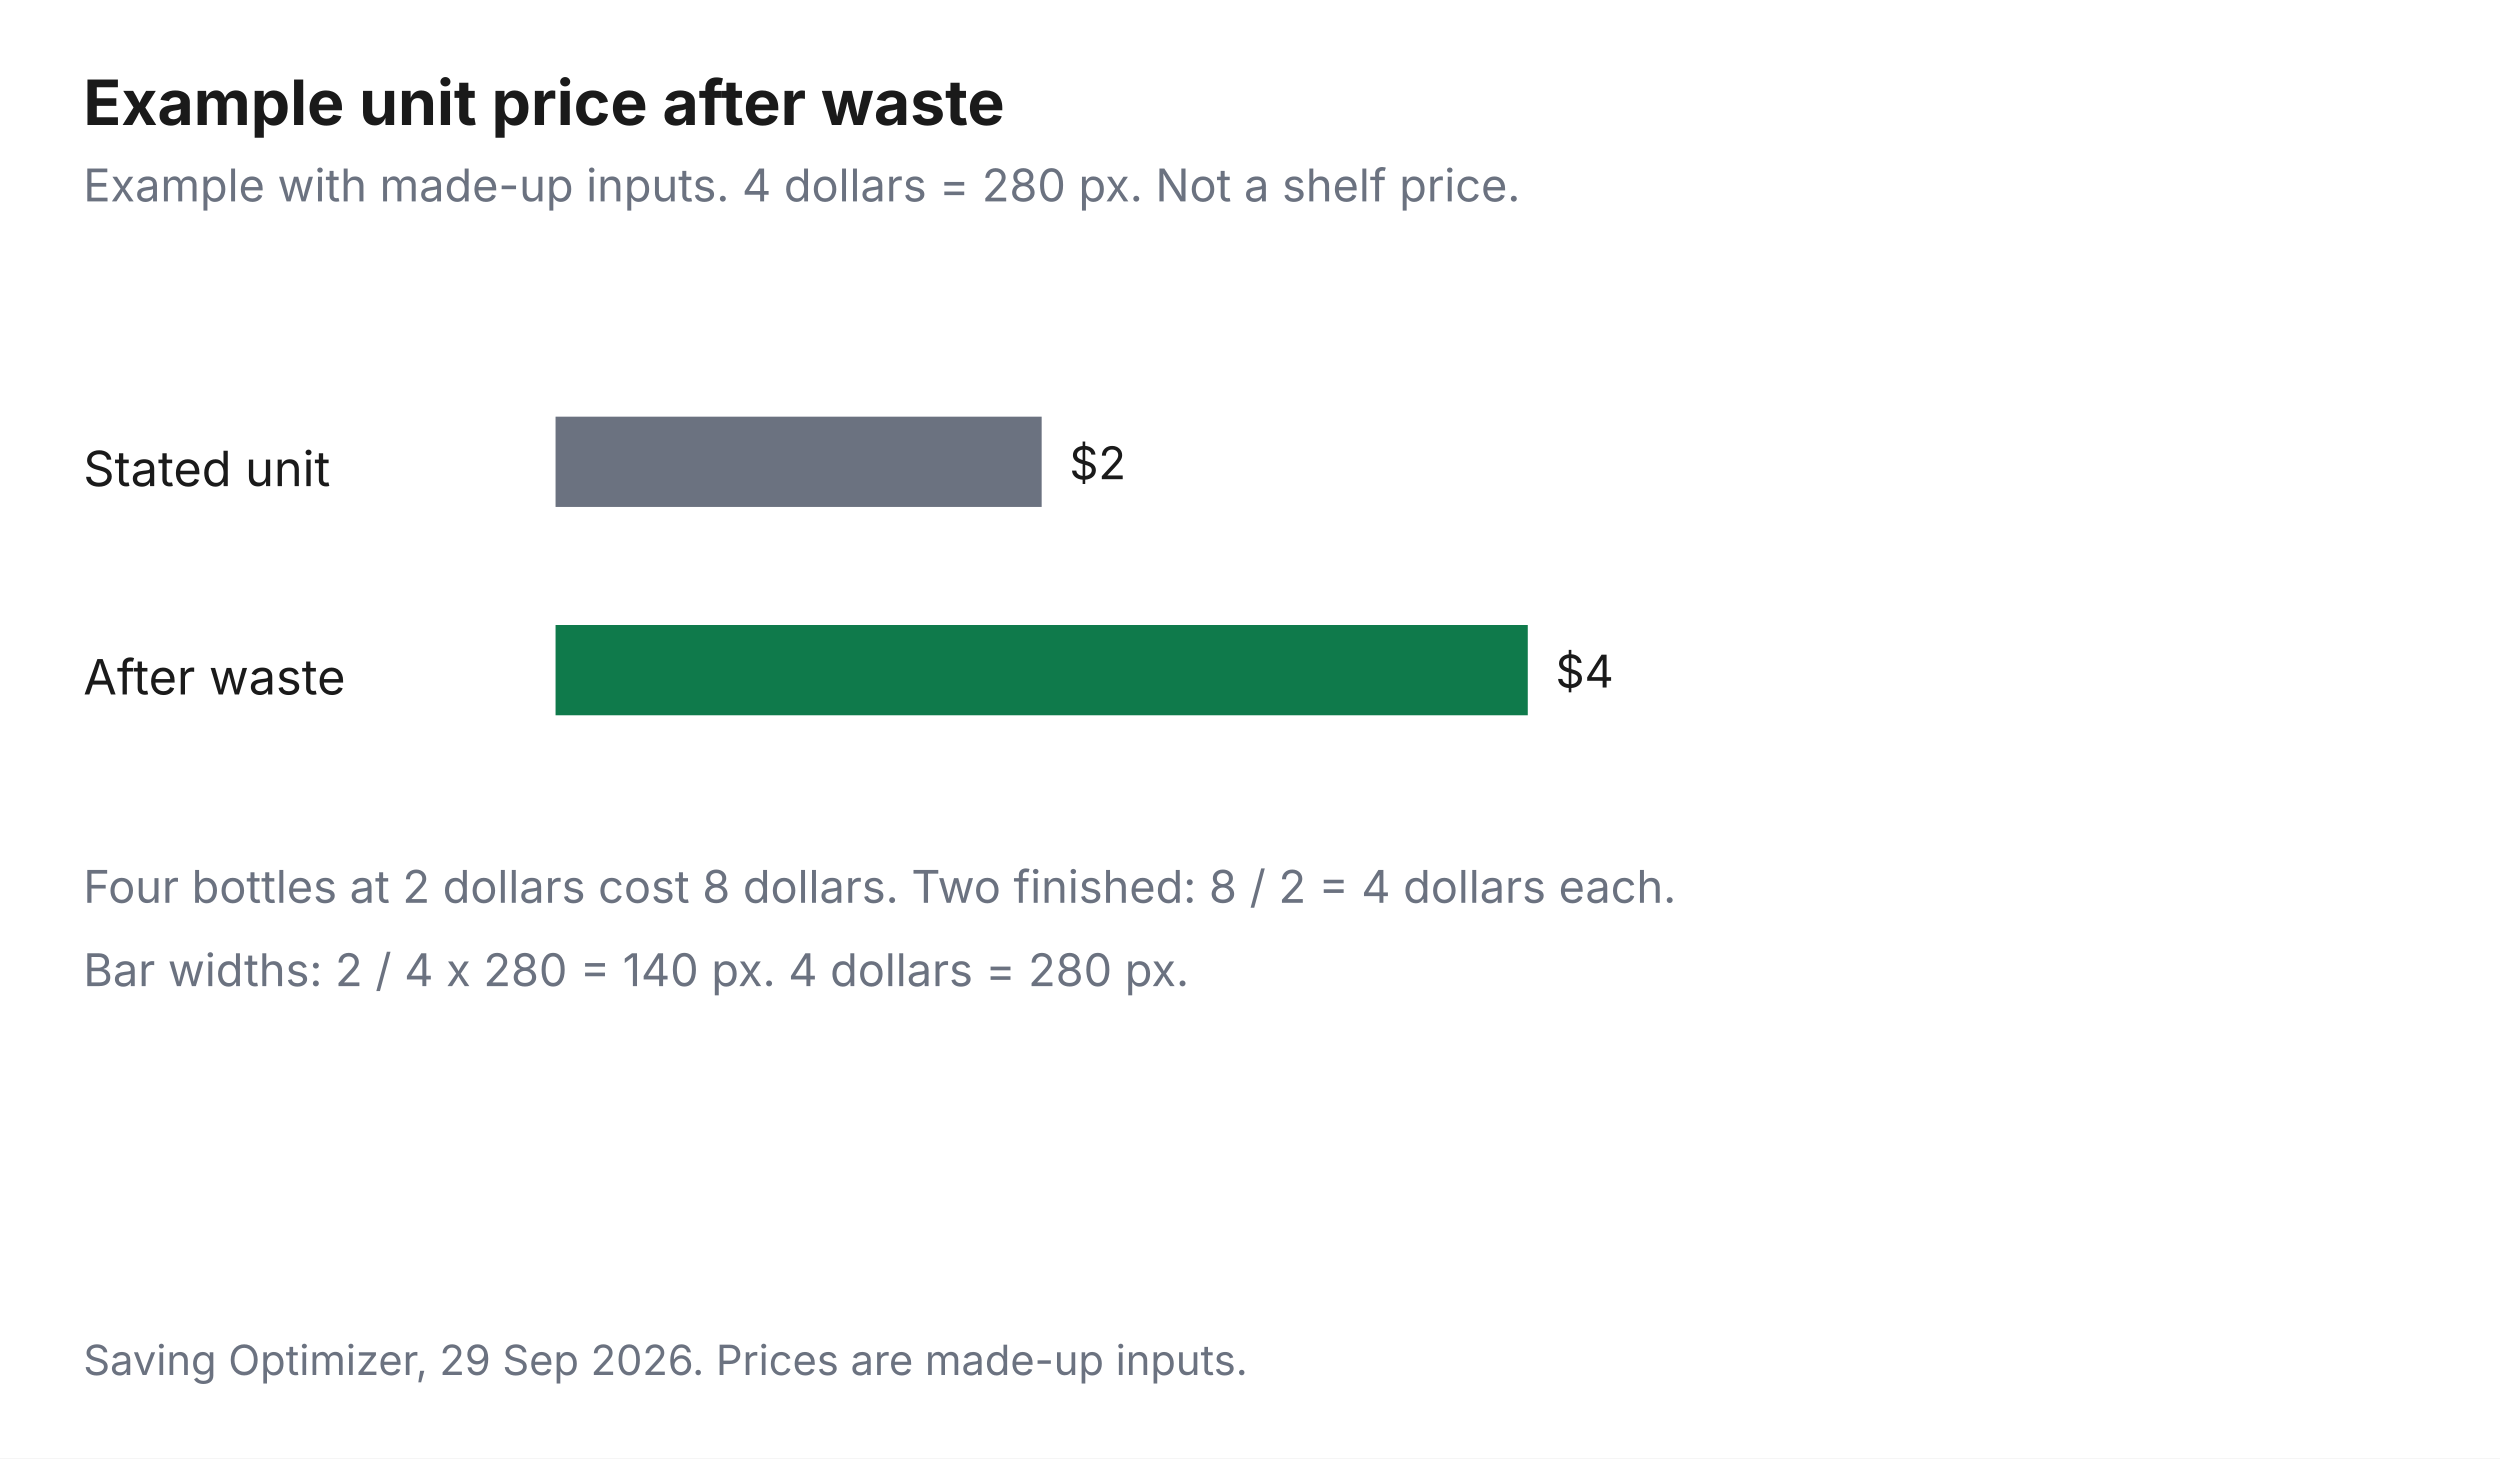
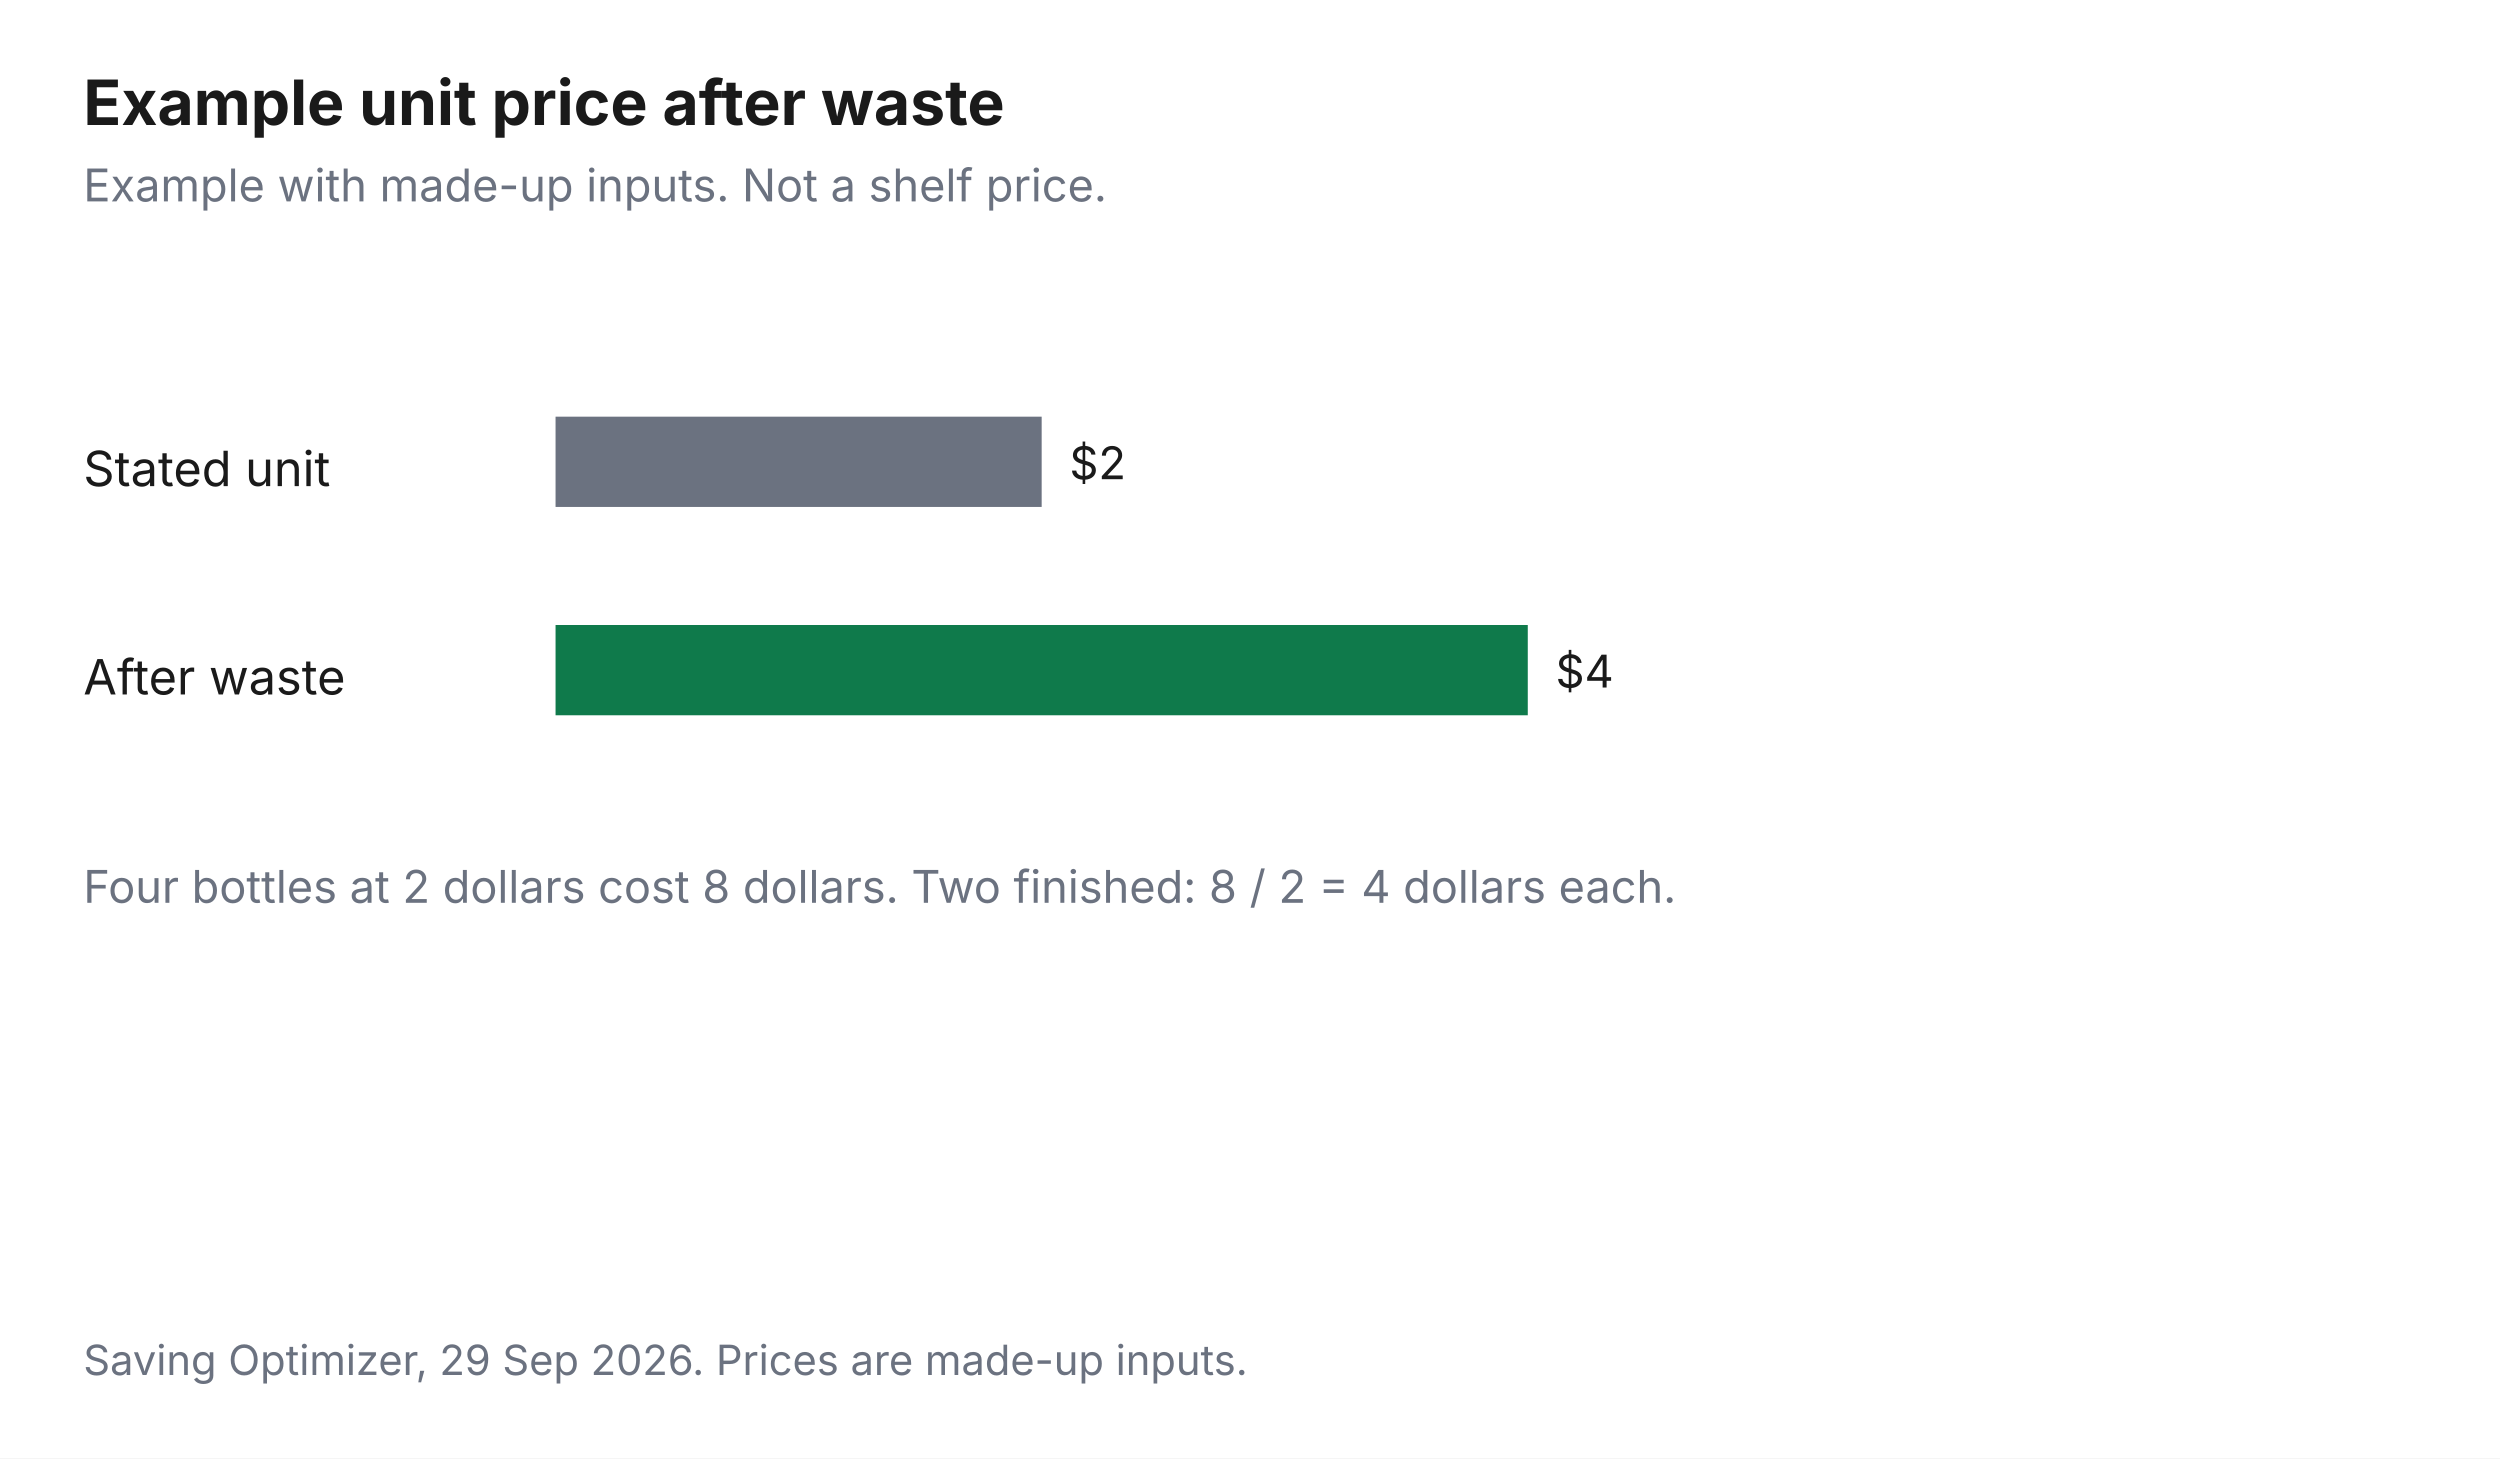
<svg xmlns="http://www.w3.org/2000/svg" viewBox="0 0 720 420" role="img">
  <rect width="720" height="420" fill="#FFFFFF" />
  <text x="24" y="36" font-family="Inter, Arial, sans-serif" font-size="18" font-weight="700" fill="#1A1A1A">Example unit price after waste</text>
-   <text x="24" y="58" font-family="Inter, Arial, sans-serif" font-size="13" fill="#6B7280">Example with made-up inputs. 4 dollars = 280 px. Not a shelf price.</text>
+   <text x="24" y="58" font-family="Inter, Arial, sans-serif" font-size="13" fill="#6B7280">Example with made-up inputs. Not a shelf price.</text>
  <text x="24" y="140" font-family="Inter, Arial, sans-serif" font-size="14" fill="#1A1A1A">Stated unit</text>
  <rect x="160" y="120" width="140" height="26" fill="#6B7280" />
  <text x="308" y="138" font-family="Inter, Arial, sans-serif" font-size="13" fill="#1A1A1A">$2</text>
  <text x="24" y="200" font-family="Inter, Arial, sans-serif" font-size="14" fill="#1A1A1A">After waste</text>
  <rect x="160" y="180" width="280" height="26" fill="#0F7A4B" />
  <text x="448" y="198" font-family="Inter, Arial, sans-serif" font-size="13" fill="#1A1A1A">$4</text>
  <text x="24" y="260" font-family="Inter, Arial, sans-serif" font-size="13" fill="#6B7280">Four bottles at 2 dollars cost 8 dollars. Two finished: 8 / 2 = 4 dollars each.</text>
-   <text x="24" y="284" font-family="Inter, Arial, sans-serif" font-size="13" fill="#6B7280">Bar widths: 2 / 4 x 280 = 140 px. 4 dollars = 280 px.</text>
  <text x="24" y="396" font-family="Inter, Arial, sans-serif" font-size="12" fill="#6B7280">Saving Optimizer, 29 Sep 2026. Prices are made-up inputs.</text>
</svg>
